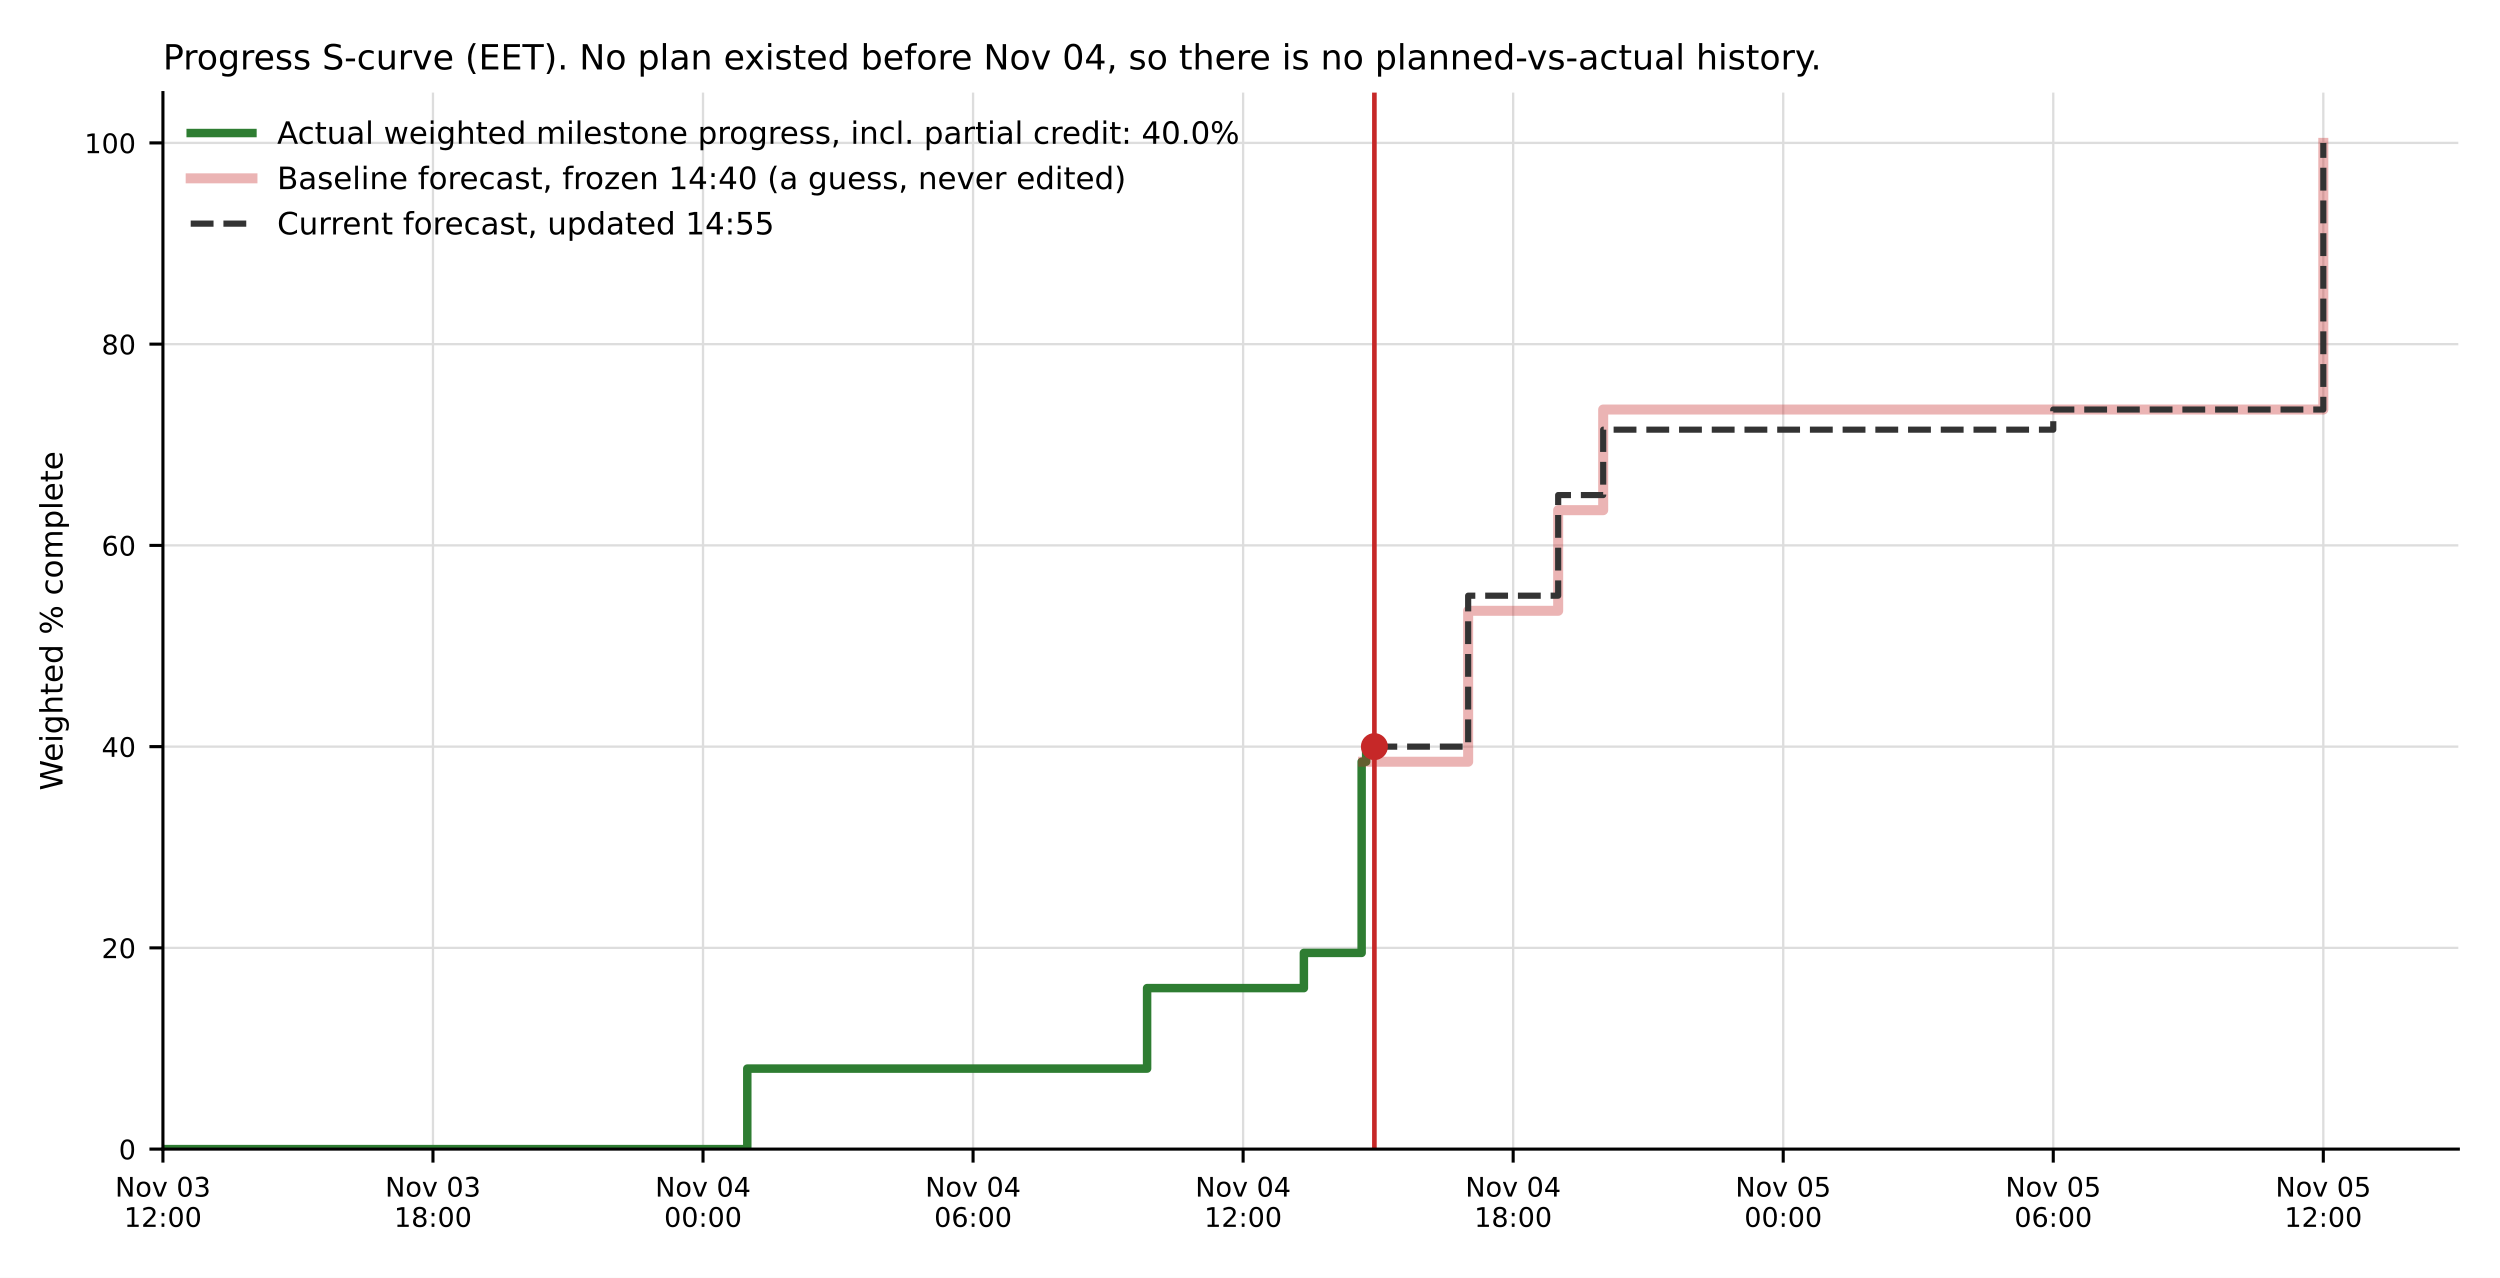
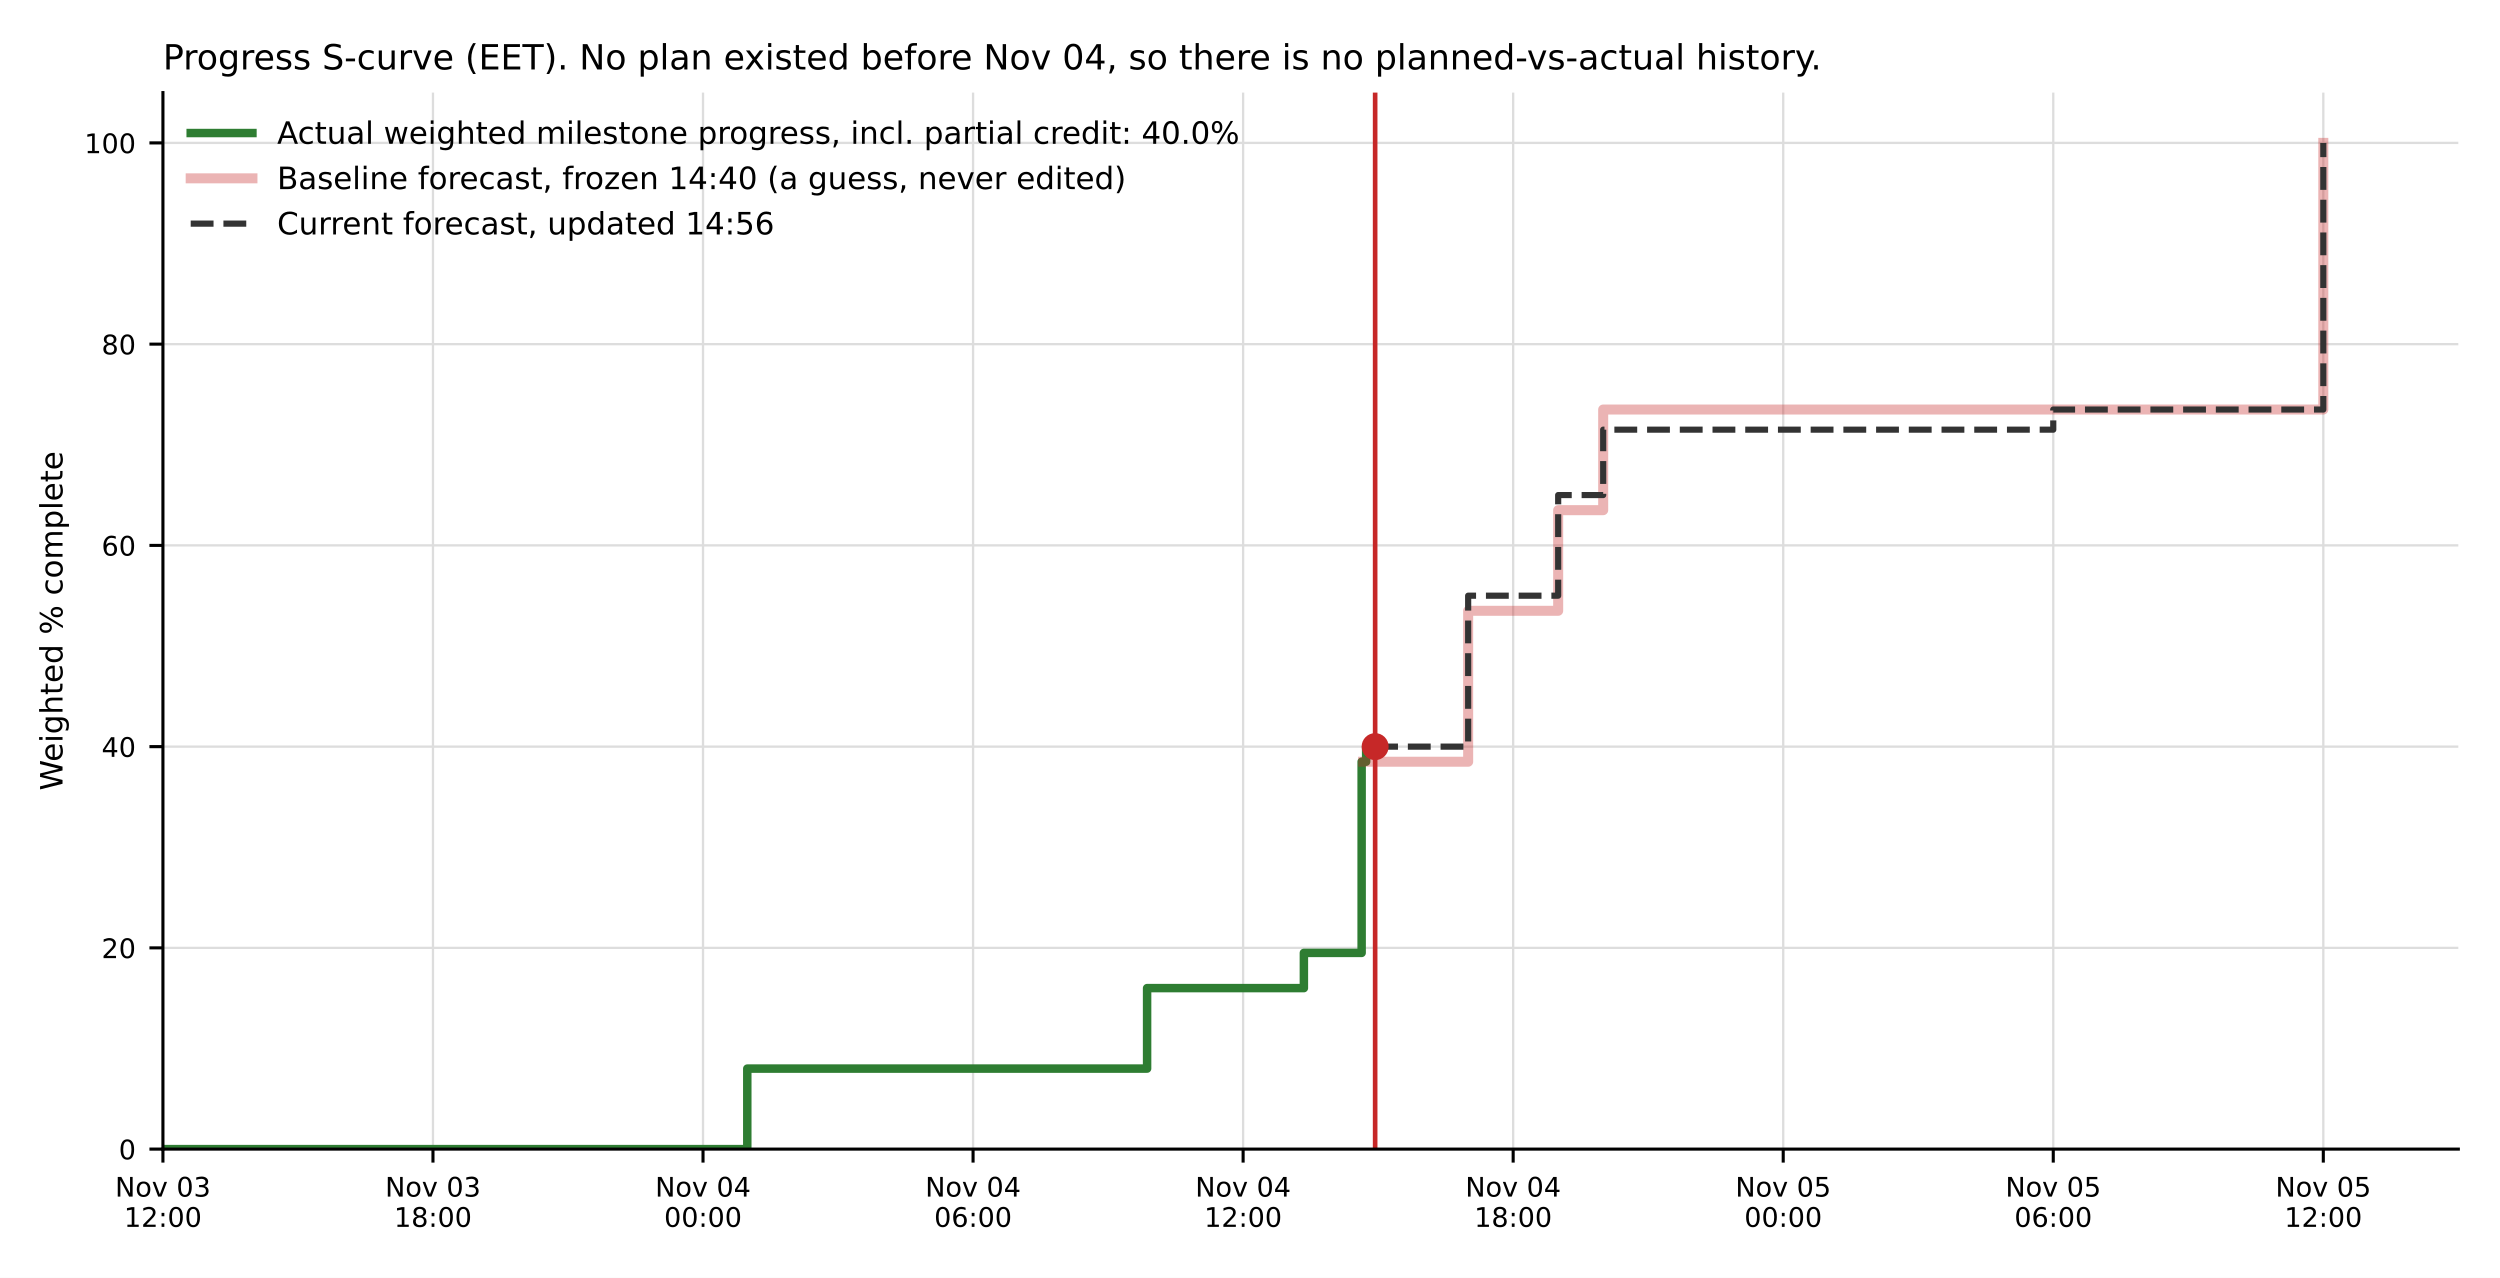
<svg xmlns="http://www.w3.org/2000/svg" xmlns:xlink="http://www.w3.org/1999/xlink" width="648pt" height="331.2pt" viewBox="0 0 648 331.2" version="1.1">
  <defs>
    <style type="text/css">*{stroke-linejoin: round; stroke-linecap: butt}</style>
  </defs>
  <g id="figure_1">
    <g id="patch_1">
      <path d="M 0 331.2  L 648 331.2  L 648 0  L 0 0  z " style="fill: #ffffff" />
    </g>
    <g id="axes_1">
      <g id="patch_2">
        <path d="M 42.23 297.848  L 637.2 297.848  L 637.2 24  L 42.23 24  z " style="fill: #ffffff" />
      </g>
      <g id="matplotlib.axis_1">
        <g id="xtick_1">
          <g id="line2d_1">
-             <path d="M 42.23 297.848  L 42.23 24  " clip-path="url(#p02e870851d)" style="fill: none; stroke: #dddddd; stroke-width: 0.6; stroke-linecap: square" />
+             <path d="M 42.23 297.848  L 42.23 24  " clip-path="url(#p04baa077e4)" style="fill: none; stroke: #dddddd; stroke-width: 0.6; stroke-linecap: square" />
          </g>
          <g id="line2d_2">
            <defs>
-               <path id="m8ce763364d" d="M 0 0  L 0 3.5  " style="stroke: #000000; stroke-width: 0.8" />
+               <path id="mb8a0aebc23" d="M 0 0  L 0 3.5  " style="stroke: #000000; stroke-width: 0.8" />
            </defs>
            <g>
-               <use xlink:href="#m8ce763364d" x="42.23" y="297.848" style="stroke: #000000; stroke-width: 0.8" />
+               <use xlink:href="#mb8a0aebc23" x="42.23" y="297.848" style="stroke: #000000; stroke-width: 0.8" />
            </g>
          </g>
          <g id="text_1">
            <text style="font-size: 7px; font-family: 'DejaVu Sans'" transform="translate(29.83234 310.1669)">Nov 03</text>
            <text style="font-size: 7px; font-family: 'DejaVu Sans'" transform="translate(32.14344 318.0054)">12:00</text>
          </g>
        </g>
        <g id="xtick_2">
          <g id="line2d_3">
-             <path d="M 112.226 297.848  L 112.226 24  " clip-path="url(#p02e870851d)" style="fill: none; stroke: #dddddd; stroke-width: 0.6; stroke-linecap: square" />
+             <path d="M 112.226 297.848  L 112.226 24  " clip-path="url(#p04baa077e4)" style="fill: none; stroke: #dddddd; stroke-width: 0.6; stroke-linecap: square" />
          </g>
          <g id="line2d_4">
            <g>
-               <use xlink:href="#m8ce763364d" x="112.226" y="297.848" style="stroke: #000000; stroke-width: 0.8" />
+               <use xlink:href="#mb8a0aebc23" x="112.226" y="297.848" style="stroke: #000000; stroke-width: 0.8" />
            </g>
          </g>
          <g id="text_2">
            <text style="font-size: 7px; font-family: 'DejaVu Sans'" transform="translate(99.82881 310.1669)">Nov 03</text>
            <text style="font-size: 7px; font-family: 'DejaVu Sans'" transform="translate(102.1399 318.0054)">18:00</text>
          </g>
        </g>
        <g id="xtick_3">
          <g id="line2d_5">
-             <path d="M 182.223 297.848  L 182.223 24  " clip-path="url(#p02e870851d)" style="fill: none; stroke: #dddddd; stroke-width: 0.6; stroke-linecap: square" />
+             <path d="M 182.223 297.848  L 182.223 24  " clip-path="url(#p04baa077e4)" style="fill: none; stroke: #dddddd; stroke-width: 0.6; stroke-linecap: square" />
          </g>
          <g id="line2d_6">
            <g>
-               <use xlink:href="#m8ce763364d" x="182.223" y="297.848" style="stroke: #000000; stroke-width: 0.8" />
+               <use xlink:href="#mb8a0aebc23" x="182.223" y="297.848" style="stroke: #000000; stroke-width: 0.8" />
            </g>
          </g>
          <g id="text_3">
            <text style="font-size: 7px; font-family: 'DejaVu Sans'" transform="translate(169.8253 310.1669)">Nov 04</text>
            <text style="font-size: 7px; font-family: 'DejaVu Sans'" transform="translate(172.1364 318.0054)">00:00</text>
          </g>
        </g>
        <g id="xtick_4">
          <g id="line2d_7">
-             <path d="M 252.219 297.848  L 252.219 24  " clip-path="url(#p02e870851d)" style="fill: none; stroke: #dddddd; stroke-width: 0.6; stroke-linecap: square" />
+             <path d="M 252.219 297.848  L 252.219 24  " clip-path="url(#p04baa077e4)" style="fill: none; stroke: #dddddd; stroke-width: 0.6; stroke-linecap: square" />
          </g>
          <g id="line2d_8">
            <g>
-               <use xlink:href="#m8ce763364d" x="252.219" y="297.848" style="stroke: #000000; stroke-width: 0.8" />
+               <use xlink:href="#mb8a0aebc23" x="252.219" y="297.848" style="stroke: #000000; stroke-width: 0.8" />
            </g>
          </g>
          <g id="text_4">
            <text style="font-size: 7px; font-family: 'DejaVu Sans'" transform="translate(239.8218 310.1669)">Nov 04</text>
            <text style="font-size: 7px; font-family: 'DejaVu Sans'" transform="translate(242.1328 318.0054)">06:00</text>
          </g>
        </g>
        <g id="xtick_5">
          <g id="line2d_9">
-             <path d="M 322.216 297.848  L 322.216 24  " clip-path="url(#p02e870851d)" style="fill: none; stroke: #dddddd; stroke-width: 0.6; stroke-linecap: square" />
+             <path d="M 322.216 297.848  L 322.216 24  " clip-path="url(#p04baa077e4)" style="fill: none; stroke: #dddddd; stroke-width: 0.6; stroke-linecap: square" />
          </g>
          <g id="line2d_10">
            <g>
-               <use xlink:href="#m8ce763364d" x="322.216" y="297.848" style="stroke: #000000; stroke-width: 0.8" />
+               <use xlink:href="#mb8a0aebc23" x="322.216" y="297.848" style="stroke: #000000; stroke-width: 0.8" />
            </g>
          </g>
          <g id="text_5">
            <text style="font-size: 7px; font-family: 'DejaVu Sans'" transform="translate(309.8182 310.1669)">Nov 04</text>
            <text style="font-size: 7px; font-family: 'DejaVu Sans'" transform="translate(312.1293 318.0054)">12:00</text>
          </g>
        </g>
        <g id="xtick_6">
          <g id="line2d_11">
-             <path d="M 392.212 297.848  L 392.212 24  " clip-path="url(#p02e870851d)" style="fill: none; stroke: #dddddd; stroke-width: 0.6; stroke-linecap: square" />
+             <path d="M 392.212 297.848  L 392.212 24  " clip-path="url(#p04baa077e4)" style="fill: none; stroke: #dddddd; stroke-width: 0.6; stroke-linecap: square" />
          </g>
          <g id="line2d_12">
            <g>
-               <use xlink:href="#m8ce763364d" x="392.212" y="297.848" style="stroke: #000000; stroke-width: 0.8" />
+               <use xlink:href="#mb8a0aebc23" x="392.212" y="297.848" style="stroke: #000000; stroke-width: 0.8" />
            </g>
          </g>
          <g id="text_6">
            <text style="font-size: 7px; font-family: 'DejaVu Sans'" transform="translate(379.8147 310.1669)">Nov 04</text>
            <text style="font-size: 7px; font-family: 'DejaVu Sans'" transform="translate(382.1258 318.0054)">18:00</text>
          </g>
        </g>
        <g id="xtick_7">
          <g id="line2d_13">
-             <path d="M 462.209 297.848  L 462.209 24  " clip-path="url(#p02e870851d)" style="fill: none; stroke: #dddddd; stroke-width: 0.6; stroke-linecap: square" />
+             <path d="M 462.209 297.848  L 462.209 24  " clip-path="url(#p04baa077e4)" style="fill: none; stroke: #dddddd; stroke-width: 0.6; stroke-linecap: square" />
          </g>
          <g id="line2d_14">
            <g>
-               <use xlink:href="#m8ce763364d" x="462.209" y="297.848" style="stroke: #000000; stroke-width: 0.8" />
+               <use xlink:href="#mb8a0aebc23" x="462.209" y="297.848" style="stroke: #000000; stroke-width: 0.8" />
            </g>
          </g>
          <g id="text_7">
            <text style="font-size: 7px; font-family: 'DejaVu Sans'" transform="translate(449.8112 310.1669)">Nov 05</text>
            <text style="font-size: 7px; font-family: 'DejaVu Sans'" transform="translate(452.1223 318.0054)">00:00</text>
          </g>
        </g>
        <g id="xtick_8">
          <g id="line2d_15">
-             <path d="M 532.205 297.848  L 532.205 24  " clip-path="url(#p02e870851d)" style="fill: none; stroke: #dddddd; stroke-width: 0.6; stroke-linecap: square" />
+             <path d="M 532.205 297.848  L 532.205 24  " clip-path="url(#p04baa077e4)" style="fill: none; stroke: #dddddd; stroke-width: 0.6; stroke-linecap: square" />
          </g>
          <g id="line2d_16">
            <g>
-               <use xlink:href="#m8ce763364d" x="532.205" y="297.848" style="stroke: #000000; stroke-width: 0.8" />
+               <use xlink:href="#mb8a0aebc23" x="532.205" y="297.848" style="stroke: #000000; stroke-width: 0.8" />
            </g>
          </g>
          <g id="text_8">
            <text style="font-size: 7px; font-family: 'DejaVu Sans'" transform="translate(519.8076 310.1669)">Nov 05</text>
            <text style="font-size: 7px; font-family: 'DejaVu Sans'" transform="translate(522.1187 318.0054)">06:00</text>
          </g>
        </g>
        <g id="xtick_9">
          <g id="line2d_17">
-             <path d="M 602.202 297.848  L 602.202 24  " clip-path="url(#p02e870851d)" style="fill: none; stroke: #dddddd; stroke-width: 0.6; stroke-linecap: square" />
+             <path d="M 602.202 297.848  L 602.202 24  " clip-path="url(#p04baa077e4)" style="fill: none; stroke: #dddddd; stroke-width: 0.6; stroke-linecap: square" />
          </g>
          <g id="line2d_18">
            <g>
-               <use xlink:href="#m8ce763364d" x="602.202" y="297.848" style="stroke: #000000; stroke-width: 0.8" />
+               <use xlink:href="#mb8a0aebc23" x="602.202" y="297.848" style="stroke: #000000; stroke-width: 0.8" />
            </g>
          </g>
          <g id="text_9">
            <text style="font-size: 7px; font-family: 'DejaVu Sans'" transform="translate(589.8041 310.1669)">Nov 05</text>
            <text style="font-size: 7px; font-family: 'DejaVu Sans'" transform="translate(592.1152 318.0054)">12:00</text>
          </g>
        </g>
      </g>
      <g id="matplotlib.axis_2">
        <g id="ytick_1">
          <g id="line2d_19">
-             <path d="M 42.23 297.848  L 637.2 297.848  " clip-path="url(#p02e870851d)" style="fill: none; stroke: #dddddd; stroke-width: 0.6; stroke-linecap: square" />
+             <path d="M 42.23 297.848  L 637.2 297.848  " clip-path="url(#p04baa077e4)" style="fill: none; stroke: #dddddd; stroke-width: 0.6; stroke-linecap: square" />
          </g>
          <g id="line2d_20">
            <defs>
-               <path id="m95cdc64120" d="M 0 0  L -3.5 0  " style="stroke: #000000; stroke-width: 0.8" />
+               <path id="md573669d2d" d="M 0 0  L -3.5 0  " style="stroke: #000000; stroke-width: 0.8" />
            </defs>
            <g>
-               <use xlink:href="#m95cdc64120" x="42.23" y="297.848" style="stroke: #000000; stroke-width: 0.8" />
+               <use xlink:href="#md573669d2d" x="42.23" y="297.848" style="stroke: #000000; stroke-width: 0.8" />
            </g>
          </g>
          <g id="text_10">
            <text style="font-size: 7px; font-family: 'DejaVu Sans'; text-anchor: end" x="35.23" y="300.507" transform="rotate(-0 35.23 300.5075)">0</text>
          </g>
        </g>
        <g id="ytick_2">
          <g id="line2d_21">
-             <path d="M 42.23 245.686  L 637.2 245.686  " clip-path="url(#p02e870851d)" style="fill: none; stroke: #dddddd; stroke-width: 0.6; stroke-linecap: square" />
+             <path d="M 42.23 245.686  L 637.2 245.686  " clip-path="url(#p04baa077e4)" style="fill: none; stroke: #dddddd; stroke-width: 0.6; stroke-linecap: square" />
          </g>
          <g id="line2d_22">
            <g>
-               <use xlink:href="#m95cdc64120" x="42.23" y="245.686" style="stroke: #000000; stroke-width: 0.8" />
+               <use xlink:href="#md573669d2d" x="42.23" y="245.686" style="stroke: #000000; stroke-width: 0.8" />
            </g>
          </g>
          <g id="text_11">
            <text style="font-size: 7px; font-family: 'DejaVu Sans'; text-anchor: end" x="35.23" y="248.346" transform="rotate(-0 35.23 248.3459)">20</text>
          </g>
        </g>
        <g id="ytick_3">
          <g id="line2d_23">
-             <path d="M 42.23 193.525  L 637.2 193.525  " clip-path="url(#p02e870851d)" style="fill: none; stroke: #dddddd; stroke-width: 0.6; stroke-linecap: square" />
+             <path d="M 42.23 193.525  L 637.2 193.525  " clip-path="url(#p04baa077e4)" style="fill: none; stroke: #dddddd; stroke-width: 0.6; stroke-linecap: square" />
          </g>
          <g id="line2d_24">
            <g>
-               <use xlink:href="#m95cdc64120" x="42.23" y="193.525" style="stroke: #000000; stroke-width: 0.8" />
+               <use xlink:href="#md573669d2d" x="42.23" y="193.525" style="stroke: #000000; stroke-width: 0.8" />
            </g>
          </g>
          <g id="text_12">
            <text style="font-size: 7px; font-family: 'DejaVu Sans'; text-anchor: end" x="35.23" y="196.184" transform="rotate(-0 35.23 196.1844)">40</text>
          </g>
        </g>
        <g id="ytick_4">
          <g id="line2d_25">
-             <path d="M 42.23 141.363  L 637.2 141.363  " clip-path="url(#p02e870851d)" style="fill: none; stroke: #dddddd; stroke-width: 0.6; stroke-linecap: square" />
+             <path d="M 42.23 141.363  L 637.2 141.363  " clip-path="url(#p04baa077e4)" style="fill: none; stroke: #dddddd; stroke-width: 0.6; stroke-linecap: square" />
          </g>
          <g id="line2d_26">
            <g>
-               <use xlink:href="#m95cdc64120" x="42.23" y="141.363" style="stroke: #000000; stroke-width: 0.8" />
+               <use xlink:href="#md573669d2d" x="42.23" y="141.363" style="stroke: #000000; stroke-width: 0.8" />
            </g>
          </g>
          <g id="text_13">
            <text style="font-size: 7px; font-family: 'DejaVu Sans'; text-anchor: end" x="35.23" y="144.023" transform="rotate(-0 35.23 144.0229)">60</text>
          </g>
        </g>
        <g id="ytick_5">
          <g id="line2d_27">
-             <path d="M 42.23 89.202  L 637.2 89.202  " clip-path="url(#p02e870851d)" style="fill: none; stroke: #dddddd; stroke-width: 0.6; stroke-linecap: square" />
+             <path d="M 42.23 89.202  L 637.2 89.202  " clip-path="url(#p04baa077e4)" style="fill: none; stroke: #dddddd; stroke-width: 0.6; stroke-linecap: square" />
          </g>
          <g id="line2d_28">
            <g>
-               <use xlink:href="#m95cdc64120" x="42.23" y="89.202" style="stroke: #000000; stroke-width: 0.8" />
+               <use xlink:href="#md573669d2d" x="42.23" y="89.202" style="stroke: #000000; stroke-width: 0.8" />
            </g>
          </g>
          <g id="text_14">
            <text style="font-size: 7px; font-family: 'DejaVu Sans'; text-anchor: end" x="35.23" y="91.861" transform="rotate(-0 35.23 91.86136)">80</text>
          </g>
        </g>
        <g id="ytick_6">
          <g id="line2d_29">
-             <path d="M 42.23 37.04  L 637.2 37.04  " clip-path="url(#p02e870851d)" style="fill: none; stroke: #dddddd; stroke-width: 0.6; stroke-linecap: square" />
+             <path d="M 42.23 37.04  L 637.2 37.04  " clip-path="url(#p04baa077e4)" style="fill: none; stroke: #dddddd; stroke-width: 0.6; stroke-linecap: square" />
          </g>
          <g id="line2d_30">
            <g>
-               <use xlink:href="#m95cdc64120" x="42.23" y="37.04" style="stroke: #000000; stroke-width: 0.8" />
+               <use xlink:href="#md573669d2d" x="42.23" y="37.04" style="stroke: #000000; stroke-width: 0.8" />
            </g>
          </g>
          <g id="text_15">
            <text style="font-size: 7px; font-family: 'DejaVu Sans'; text-anchor: end" x="35.23" y="39.7" transform="rotate(-0 35.23 39.69983)">100</text>
          </g>
        </g>
        <g id="text_16">
          <text style="font-size: 8px; font-family: 'DejaVu Sans'; text-anchor: middle" x="16.205" y="160.924" transform="rotate(-90 16.205 160.924)">Weighted % complete</text>
        </g>
      </g>
      <g id="line2d_31">
-         <path d="M 42.23 297.848  L 193.695 297.848  L 193.695 276.983  L 297.328 276.983  L 297.328 256.119  L 337.965 256.119  L 337.965 246.991  L 352.937 246.991  L 352.937 236.558  L 352.937 236.558  L 352.937 197.437  L 354.103 197.437  L 354.103 193.525  L 356.242 193.525  " clip-path="url(#p02e870851d)" style="fill: none; stroke: #2e7d32; stroke-width: 2.2; stroke-linecap: square" />
+         <path d="M 42.23 297.848  L 193.695 297.848  L 193.695 276.983  L 297.328 276.983  L 297.328 256.119  L 337.965 256.119  L 337.965 246.991  L 352.937 246.991  L 352.937 236.558  L 352.937 236.558  L 352.937 197.437  L 354.103 197.437  L 354.103 193.525  L 356.436 193.525  " clip-path="url(#p04baa077e4)" style="fill: none; stroke: #2e7d32; stroke-width: 2.2; stroke-linecap: square" />
      </g>
      <g id="line2d_32">
-         <path d="M 353.325 197.437  L 380.546 197.437  L 380.546 158.316  L 403.878 158.316  L 403.878 147.884  L 403.878 147.884  L 403.878 132.235  L 415.545 132.235  L 415.545 119.195  L 415.545 119.195  L 415.545 106.154  L 602.202 106.154  L 602.202 97.026  L 602.202 97.026  L 602.202 37.04  " clip-path="url(#p02e870851d)" style="fill: none; stroke: #c62828; stroke-opacity: 0.35; stroke-width: 2.6; stroke-linecap: square" />
+         <path d="M 353.325 197.437  L 380.546 197.437  L 380.546 158.316  L 403.878 158.316  L 403.878 147.884  L 403.878 147.884  L 403.878 132.235  L 415.545 132.235  L 415.545 119.195  L 415.545 119.195  L 415.545 106.154  L 602.202 106.154  L 602.202 97.026  L 602.202 97.026  L 602.202 37.04  " clip-path="url(#p04baa077e4)" style="fill: none; stroke: #c62828; stroke-opacity: 0.35; stroke-width: 2.6; stroke-linecap: square" />
      </g>
      <g id="line2d_33">
-         <path d="M 356.242 193.525  L 380.546 193.525  L 380.546 154.404  L 403.878 154.404  L 403.878 143.972  L 403.878 143.972  L 403.878 128.323  L 415.545 128.323  L 415.545 124.411  L 415.545 124.411  L 415.545 111.371  L 532.205 111.371  L 532.205 106.154  L 602.202 106.154  L 602.202 97.026  L 602.202 97.026  L 602.202 37.04  " clip-path="url(#p02e870851d)" style="fill: none; stroke-dasharray: 5.92,2.56; stroke-dashoffset: 0; stroke: #333333; stroke-width: 1.6" />
+         <path d="M 356.436 193.525  L 380.546 193.525  L 380.546 154.404  L 403.878 154.404  L 403.878 143.972  L 403.878 143.972  L 403.878 128.323  L 415.545 128.323  L 415.545 124.411  L 415.545 124.411  L 415.545 111.371  L 532.205 111.371  L 532.205 106.154  L 602.202 106.154  L 602.202 97.026  L 602.202 97.026  L 602.202 37.04  " clip-path="url(#p04baa077e4)" style="fill: none; stroke-dasharray: 5.92,2.56; stroke-dashoffset: 0; stroke: #333333; stroke-width: 1.6" />
      </g>
      <g id="line2d_34">
-         <path d="M 356.242 297.848  L 356.242 24  " clip-path="url(#p02e870851d)" style="fill: none; stroke: #c62828; stroke-width: 1.2; stroke-linecap: square" />
+         <path d="M 356.436 297.848  L 356.436 24  " clip-path="url(#p04baa077e4)" style="fill: none; stroke: #c62828; stroke-width: 1.2; stroke-linecap: square" />
      </g>
      <g id="patch_3">
        <path d="M 42.23 297.848  L 42.23 24  " style="fill: none; stroke: #000000; stroke-width: 0.8; stroke-linejoin: miter; stroke-linecap: square" />
      </g>
      <g id="patch_4">
        <path d="M 42.23 297.848  L 637.2 297.848  " style="fill: none; stroke: #000000; stroke-width: 0.8; stroke-linejoin: miter; stroke-linecap: square" />
      </g>
      <g id="text_17">
        <text style="font-size: 9px; font-family: 'DejaVu Sans'; text-anchor: start" x="42.23" y="18" transform="rotate(-0 42.23 18)">Progress S-curve (EET). No plan existed before Nov 04, so there is no planned-vs-actual history.</text>
      </g>
      <g id="PathCollection_1">
        <defs>
-           <path id="m830355e010" d="M 0 3  C 0.796 3 1.559 2.684 2.121 2.121  C 2.684 1.559 3 0.796 3 0  C 3 -0.796 2.684 -1.559 2.121 -2.121  C 1.559 -2.684 0.796 -3 0 -3  C -0.796 -3 -1.559 -2.684 -2.121 -2.121  C -2.684 -1.559 -3 -0.796 -3 0  C -3 0.796 -2.684 1.559 -2.121 2.121  C -1.559 2.684 -0.796 3 0 3  z " style="stroke: #c62828" />
+           <path id="m3a66e61f8f" d="M 0 3  C 0.796 3 1.559 2.684 2.121 2.121  C 2.684 1.559 3 0.796 3 0  C 3 -0.796 2.684 -1.559 2.121 -2.121  C 1.559 -2.684 0.796 -3 0 -3  C -0.796 -3 -1.559 -2.684 -2.121 -2.121  C -2.684 -1.559 -3 -0.796 -3 0  C -3 0.796 -2.684 1.559 -2.121 2.121  C -1.559 2.684 -0.796 3 0 3  z " style="stroke: #c62828" />
        </defs>
-         <g clip-path="url(#p02e870851d)">
-           <use xlink:href="#m830355e010" x="356.242" y="193.525" style="fill: #c62828; stroke: #c62828" />
+         <g clip-path="url(#p04baa077e4)">
+           <use xlink:href="#m3a66e61f8f" x="356.436" y="193.525" style="fill: #c62828; stroke: #c62828" />
        </g>
      </g>
      <g id="legend_1">
        <g id="line2d_35">
          <path d="M 49.43 34.479  L 57.43 34.479  L 65.43 34.479  " style="fill: none; stroke: #2e7d32; stroke-width: 2.2; stroke-linecap: square" />
        </g>
        <g id="text_18">
          <text style="font-size: 8px; font-family: 'DejaVu Sans'; text-anchor: start" x="71.83" y="37.279" transform="rotate(-0 71.83 37.27875)">Actual weighted milestone progress, incl. partial credit: 40.0%</text>
        </g>
        <g id="line2d_36">
          <path d="M 49.43 46.221  L 57.43 46.221  L 65.43 46.221  " style="fill: none; stroke: #c62828; stroke-opacity: 0.35; stroke-width: 2.6; stroke-linecap: square" />
        </g>
        <g id="text_19">
          <text style="font-size: 8px; font-family: 'DejaVu Sans'; text-anchor: start" x="71.83" y="49.021" transform="rotate(-0 71.83 49.02125)">Baseline forecast, frozen 14:40 (a guess, never edited)</text>
        </g>
        <g id="line2d_37">
          <path d="M 49.43 57.964  L 57.43 57.964  L 65.43 57.964  " style="fill: none; stroke-dasharray: 5.92,2.56; stroke-dashoffset: 0; stroke: #333333; stroke-width: 1.6" />
        </g>
        <g id="text_20">
-           <text style="font-size: 8px; font-family: 'DejaVu Sans'; text-anchor: start" x="71.83" y="60.764" transform="rotate(-0 71.83 60.76375)">Current forecast, updated 14:55</text>
+           <text style="font-size: 8px; font-family: 'DejaVu Sans'; text-anchor: start" x="71.83" y="60.764" transform="rotate(-0 71.83 60.76375)">Current forecast, updated 14:56</text>
        </g>
      </g>
    </g>
  </g>
  <defs>
-     <clipPath id="p02e870851d">
+     <clipPath id="p04baa077e4">
      <rect x="42.23" y="24" width="594.97" height="273.848" />
    </clipPath>
  </defs>
</svg>
